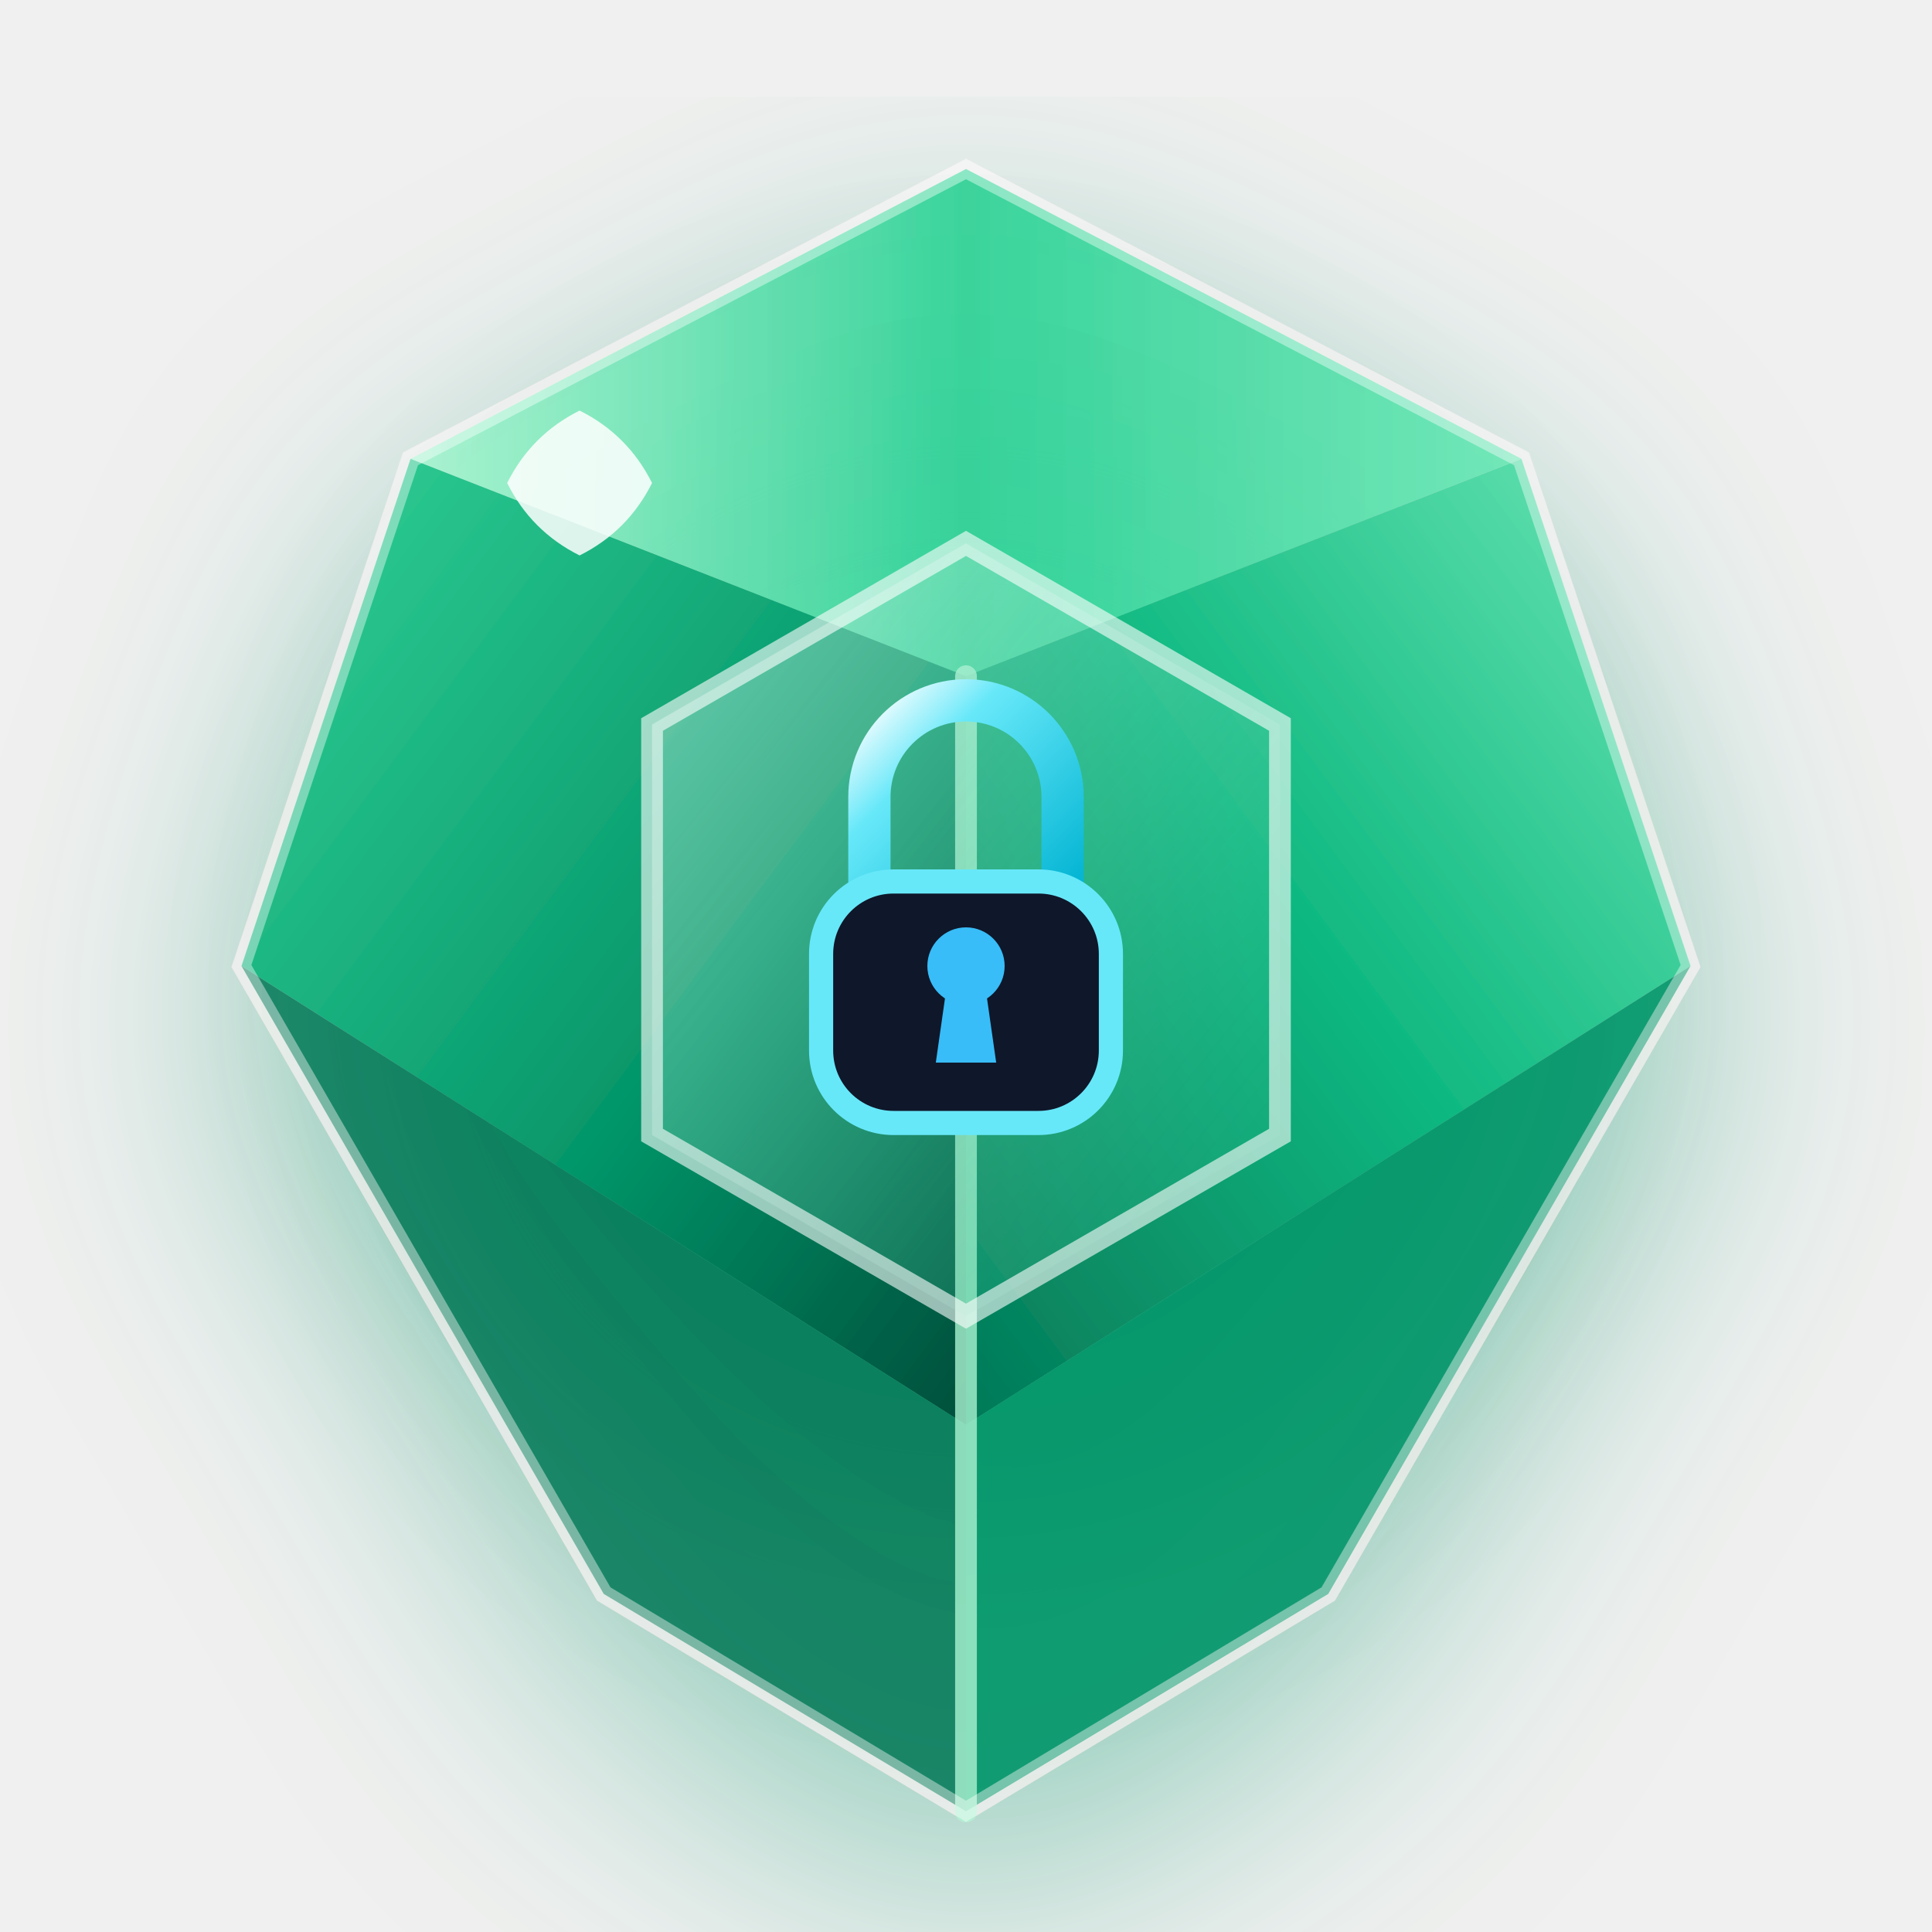
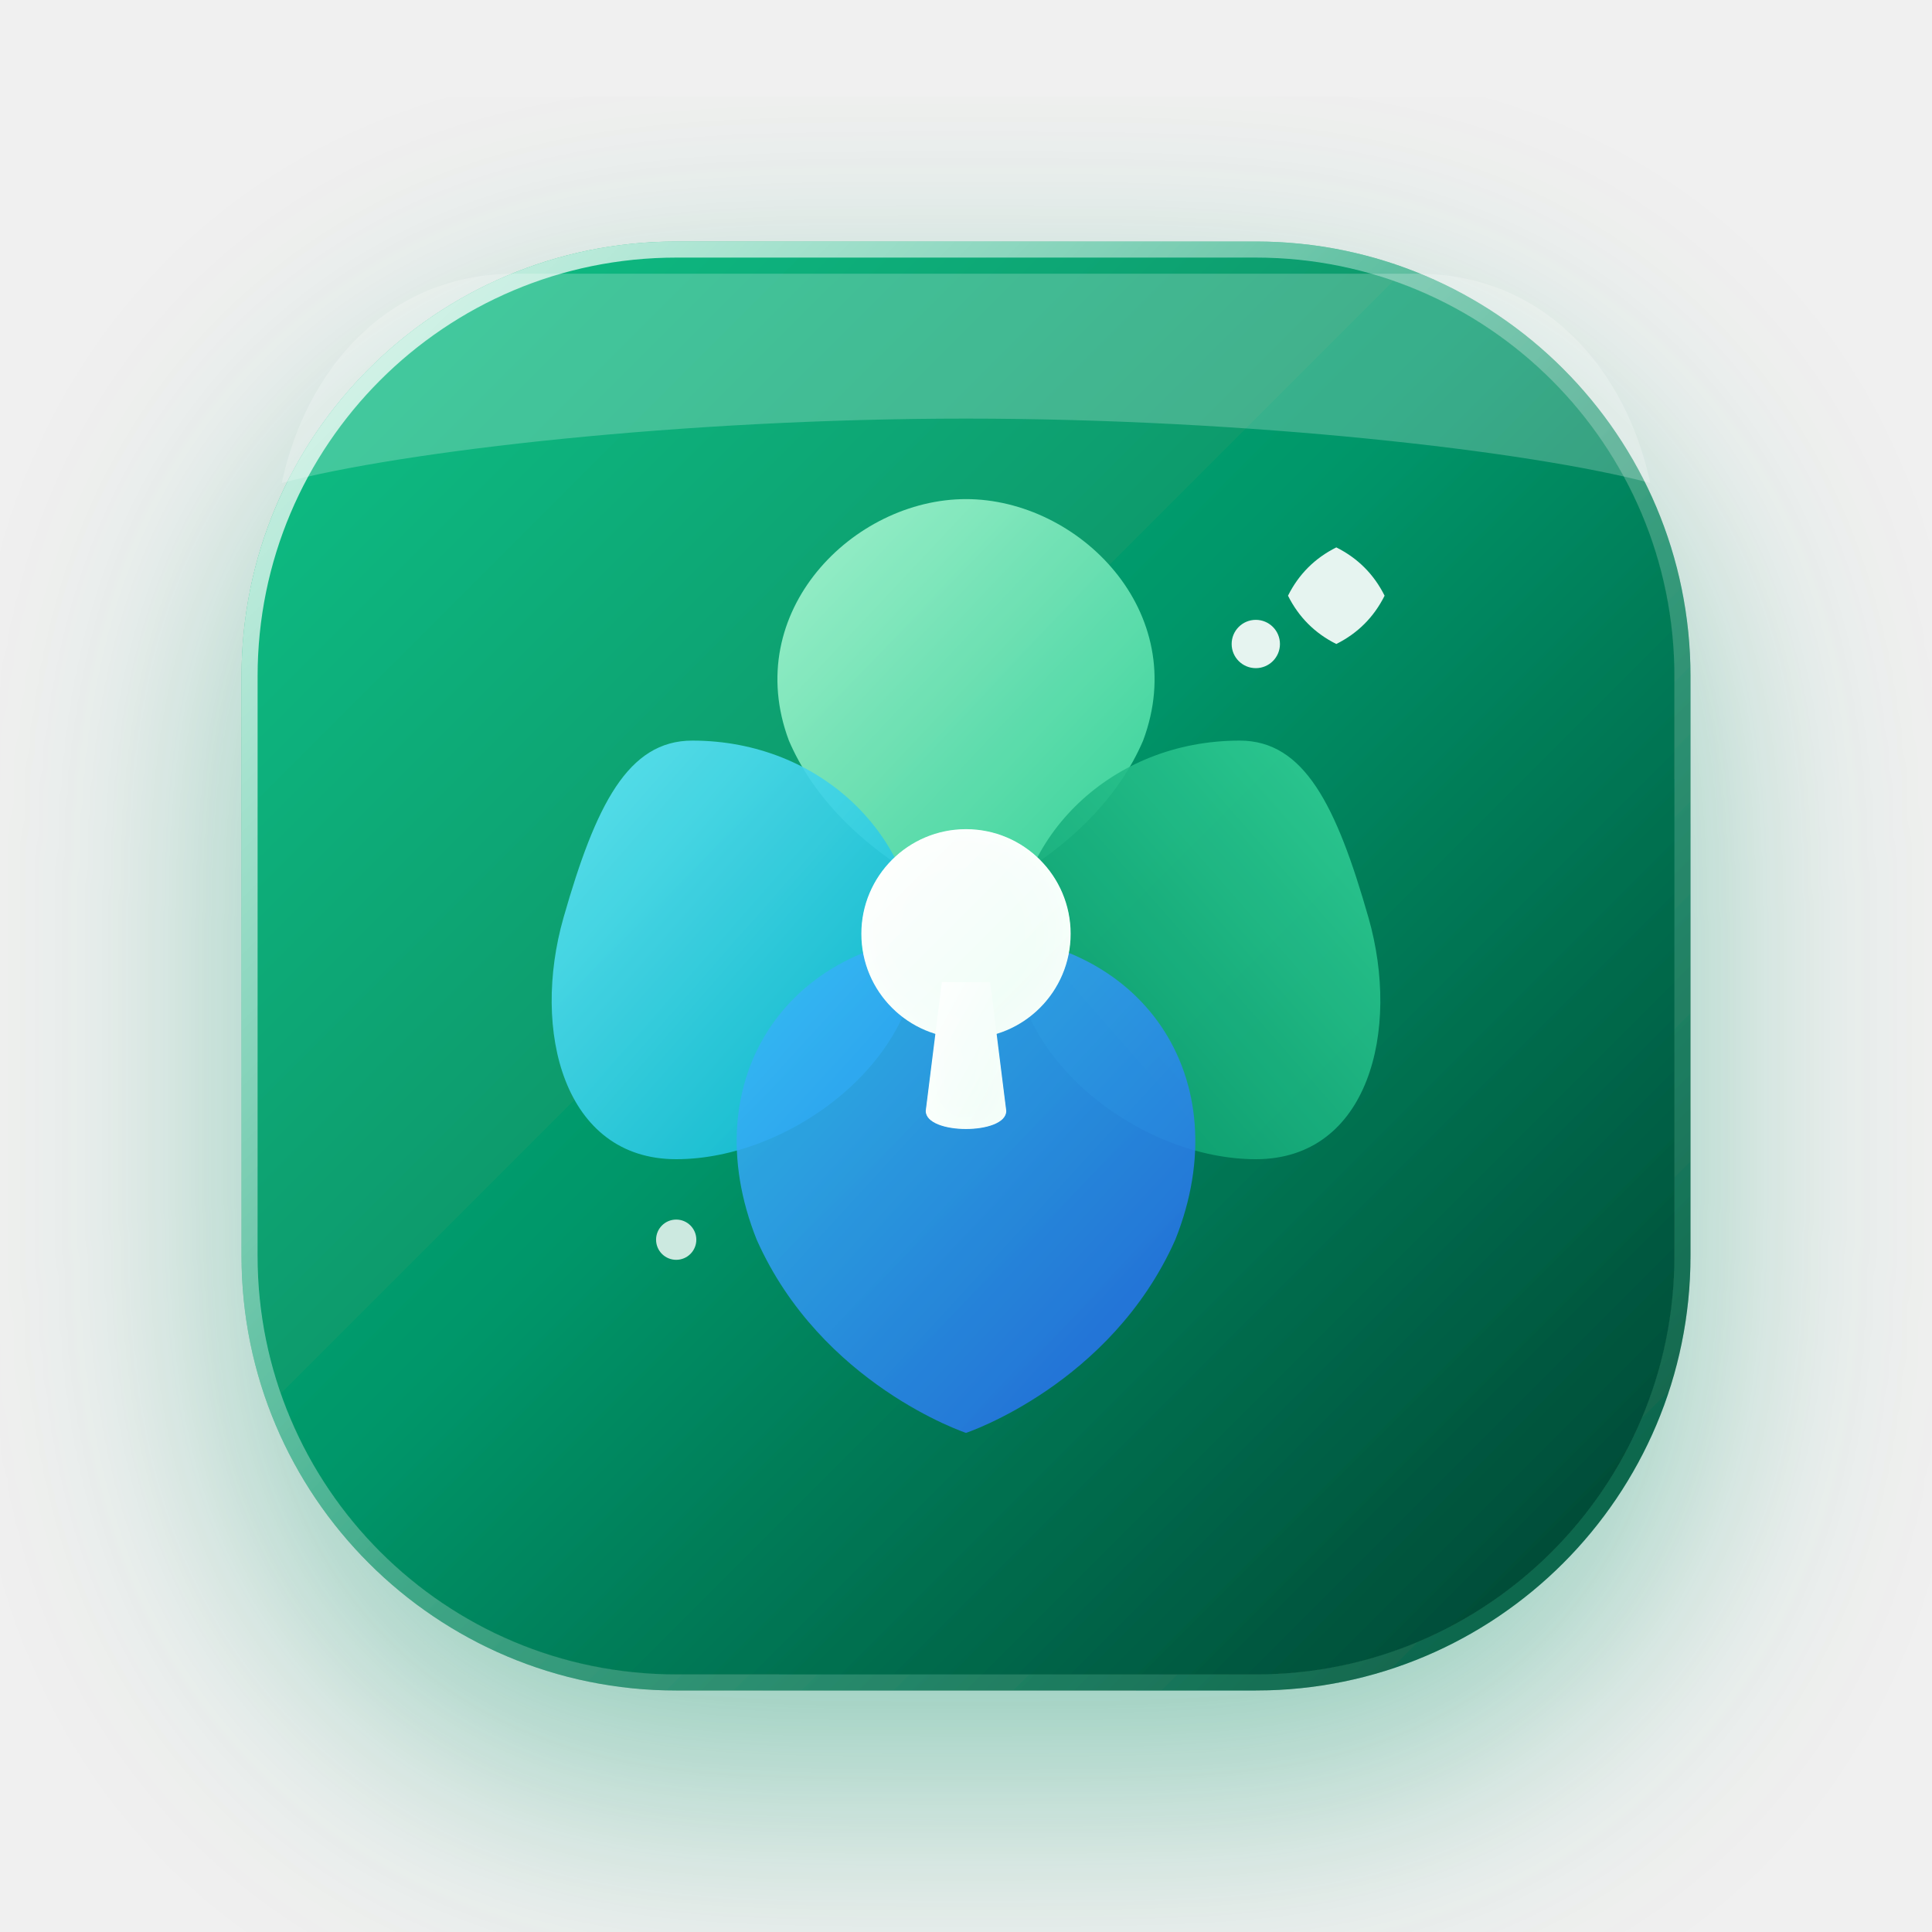
- <svg xmlns="http://www.w3.org/2000/svg" viewBox="0 0 160 160" width="100%" height="100%">
+ <svg xmlns="http://www.w3.org/2000/svg" viewBox="0 0 240 240" width="100%" height="100%">
  <defs>
-     <filter id="rzk-glow" x="-20%" y="-20%" width="140%" height="140%">
-       <feGaussianBlur stdDeviation="8" result="blur" />
-       <feComposite in="SourceGraphic" in2="blur" operator="over" />
+     <filter id="soft-glow" x="-25%" y="-25%" width="150%" height="150%">
+       <feDropShadow dx="0" dy="12" stdDeviation="16" flood-color="#059669" flood-opacity="0.4" />
    </filter>
-     <filter id="rzk-shadow" x="-30%" y="-30%" width="160%" height="160%">
-       <feDropShadow dx="0" dy="8" stdDeviation="12" flood-color="#059669" flood-opacity="0.45" />
+     <filter id="glass-inner">
+       <feGaussianBlur stdDeviation="3" result="blur" />
+       <feComposite in2="SourceAlpha" operator="arithmetic" k2="-1" k3="1" result="shadowDiff" />
+       <feFlood flood-color="#ffffff" flood-opacity="0.6" />
+       <feComposite in2="shadowDiff" operator="in" />
+       <feComposite in2="SourceGraphic" operator="over" />
    </filter>
-     <linearGradient id="grad-shield-left" x1="0%" y1="0%" x2="100%" y2="100%">
-       <stop offset="0%" stop-color="#34d399" />
-       <stop offset="60%" stop-color="#059669" />
-       <stop offset="100%" stop-color="#064e3b" />
+     <linearGradient id="bg-squircle" x1="10%" y1="10%" x2="90%" y2="90%">
+       <stop offset="0%" stop-color="#10b981" />
+       <stop offset="45%" stop-color="#059669" />
+       <stop offset="100%" stop-color="#044e39" />
    </linearGradient>
-     <linearGradient id="grad-shield-right" x1="100%" y1="0%" x2="0%" y2="100%">
-       <stop offset="0%" stop-color="#6ee7b7" />
-       <stop offset="50%" stop-color="#10b981" />
-       <stop offset="100%" stop-color="#047857" />
+     <linearGradient id="rim-stroke" x1="0%" y1="0%" x2="100%" y2="100%">
+       <stop offset="0%" stop-color="rgba(255, 255, 255, 0.85)" />
+       <stop offset="50%" stop-color="rgba(255, 255, 255, 0.25)" />
+       <stop offset="100%" stop-color="rgba(16, 185, 129, 0.2)" />
    </linearGradient>
-     <linearGradient id="grad-top-facet" x1="0%" y1="0%" x2="100%" y2="0%">
+     <linearGradient id="petal-top" x1="0%" y1="0%" x2="100%" y2="100%">
      <stop offset="0%" stop-color="#a7f3d0" />
-       <stop offset="50%" stop-color="#34d399" />
-       <stop offset="100%" stop-color="#6ee7b7" />
+       <stop offset="100%" stop-color="#34d399" />
    </linearGradient>
-     <linearGradient id="grad-glass-core" x1="0%" y1="0%" x2="100%" y2="100%">
-       <stop offset="0%" stop-color="rgba(255, 255, 255, 0.4)" />
-       <stop offset="100%" stop-color="rgba(16, 185, 129, 0.15)" />
-     </linearGradient>
-     <linearGradient id="grad-key-gold" x1="0%" y1="0%" x2="100%" y2="100%">
-       <stop offset="0%" stop-color="#ffffff" />
-       <stop offset="30%" stop-color="#67e8f9" />
+     <linearGradient id="petal-mid-left" x1="0%" y1="0%" x2="100%" y2="100%">
+       <stop offset="0%" stop-color="#67e8f9" />
      <stop offset="100%" stop-color="#06b6d4" />
    </linearGradient>
-     <radialGradient id="grad-radial-glow" cx="50%" cy="50%" r="50%">
-       <stop offset="0%" stop-color="#67e8f9" stop-opacity="0.8" />
-       <stop offset="50%" stop-color="#10b981" stop-opacity="0.4" />
-       <stop offset="100%" stop-color="#064e3b" stop-opacity="0" />
-     </radialGradient>
+     <linearGradient id="petal-mid-right" x1="100%" y1="0%" x2="0%" y2="100%">
+       <stop offset="0%" stop-color="#34d399" />
+       <stop offset="100%" stop-color="#059669" />
+     </linearGradient>
+     <linearGradient id="petal-bottom" x1="0%" y1="0%" x2="100%" y2="100%">
+       <stop offset="0%" stop-color="#38bdf8" />
+       <stop offset="100%" stop-color="#2563eb" />
+     </linearGradient>
+     <linearGradient id="gold-sparkle" x1="0%" y1="0%" x2="100%" y2="100%">
+       <stop offset="0%" stop-color="#ffffff" />
+       <stop offset="100%" stop-color="#ecfdf5" />
+     </linearGradient>
  </defs>
-   <circle cx="80" cy="80" r="54" fill="url(#grad-radial-glow)" filter="url(#rzk-glow)" />
-   <g filter="url(#rzk-shadow)">
-     <polygon points="80,14 126,38 80,56 34,38" fill="url(#grad-top-facet)" opacity="0.95" />
-     <polygon points="34,38 80,56 80,118 20,80" fill="url(#grad-shield-left)" />
-     <polygon points="126,38 140,80 80,118 80,56" fill="url(#grad-shield-right)" />
-     <polygon points="20,80 80,118 80,150 50,132" fill="#047857" opacity="0.85" />
-     <polygon points="140,80 110,132 80,150 80,118" fill="#059669" opacity="0.9" />
-     <line x1="80" y1="56" x2="80" y2="150" stroke="#a7f3d0" stroke-width="1.8" stroke-linecap="round" opacity="0.8" />
-     <polygon points="80,14 126,38 140,80 110,132 80,150 50,132 20,80 34,38" fill="none" stroke="rgba(255,255,255,0.4)" stroke-width="1.5" />
+   <g filter="url(#soft-glow)">
+     <rect x="30" y="30" width="180" height="180" rx="54" fill="url(#bg-squircle)" />
+     <rect x="31" y="31" width="178" height="178" rx="53" fill="none" stroke="url(#rim-stroke)" stroke-width="2" />
  </g>
-   <polygon points="80,45 106,60 106,94 80,109 54,94 54,60" fill="url(#grad-glass-core)" stroke="rgba(255,255,255,0.6)" stroke-width="1.8" backdrop-filter="blur(4px)" />
-   <path d="M72,74 V66 C72,61.58 75.58,58 80,58 C84.42,58 88,61.58 88,66 V74" fill="none" stroke="url(#grad-key-gold)" stroke-width="3.5" stroke-linecap="round" />
-   <rect x="68" y="73" width="24" height="20" rx="6" fill="#0f172a" stroke="#67e8f9" stroke-width="2" />
-   <circle cx="80" cy="80" r="3.2" fill="#38bdf8" />
-   <polygon points="78.5,81 81.5,81 82.5,88 77.5,88" fill="#38bdf8" />
-   <path d="M48,34 Q52,36 54,40 Q52,44 48,46 Q44,44 42,40 Q44,36 48,34 Z" fill="#ffffff" opacity="0.85" />
+   <path d="M 64 34 C 48 34, 38 46, 35 60 C 50 56, 85 52, 120 52 C 155 52, 190 56, 205 60 C 202 46, 192 34, 176 34 Z" fill="#ffffff" opacity="0.22" />
+   <path d="M 120 62 C 134 62, 148 76, 142 92 C 136 106, 120 112, 120 112 C 120 112, 104 106, 98 92 C 92 76, 106 62, 120 62 Z" fill="url(#petal-top)" opacity="0.95" />
+   <path d="M 86 92 C 102 92, 114 104, 114 118 C 114 132, 98 144, 84 144 C 70 144, 66 128, 70 114 C 74 100, 78 92, 86 92 Z" fill="url(#petal-mid-left)" opacity="0.9" />
+   <path d="M 154 92 C 162 92, 166 100, 170 114 C 174 128, 170 144, 156 144 C 142 144, 126 132, 126 118 C 126 104, 138 92, 154 92 Z" fill="url(#petal-mid-right)" opacity="0.9" />
+   <path d="M 120 116 C 142 116, 154 134, 146 154 C 138 172, 120 178, 120 178 C 120 178, 102 172, 94 154 C 86 134, 98 116, 120 116 Z" fill="url(#petal-bottom)" opacity="0.85" />
+   <g filter="url(#glass-inner)">
+     <circle cx="120" cy="116" r="13" fill="url(#gold-sparkle)" />
+     <path d="M 117 122 L 123 122 L 125 138 C 125 141, 115 141, 115 138 Z" fill="url(#gold-sparkle)" />
+   </g>
+   <circle cx="156" cy="80" r="3" fill="#ffffff" opacity="0.9" />
+   <circle cx="84" cy="154" r="2.5" fill="#ffffff" opacity="0.8" />
+   <path d="M 166 68 Q 170 70 172 74 Q 170 78 166 80 Q 162 78 160 74 Q 162 70 166 68 Z" fill="#ffffff" opacity="0.9" />
</svg>
